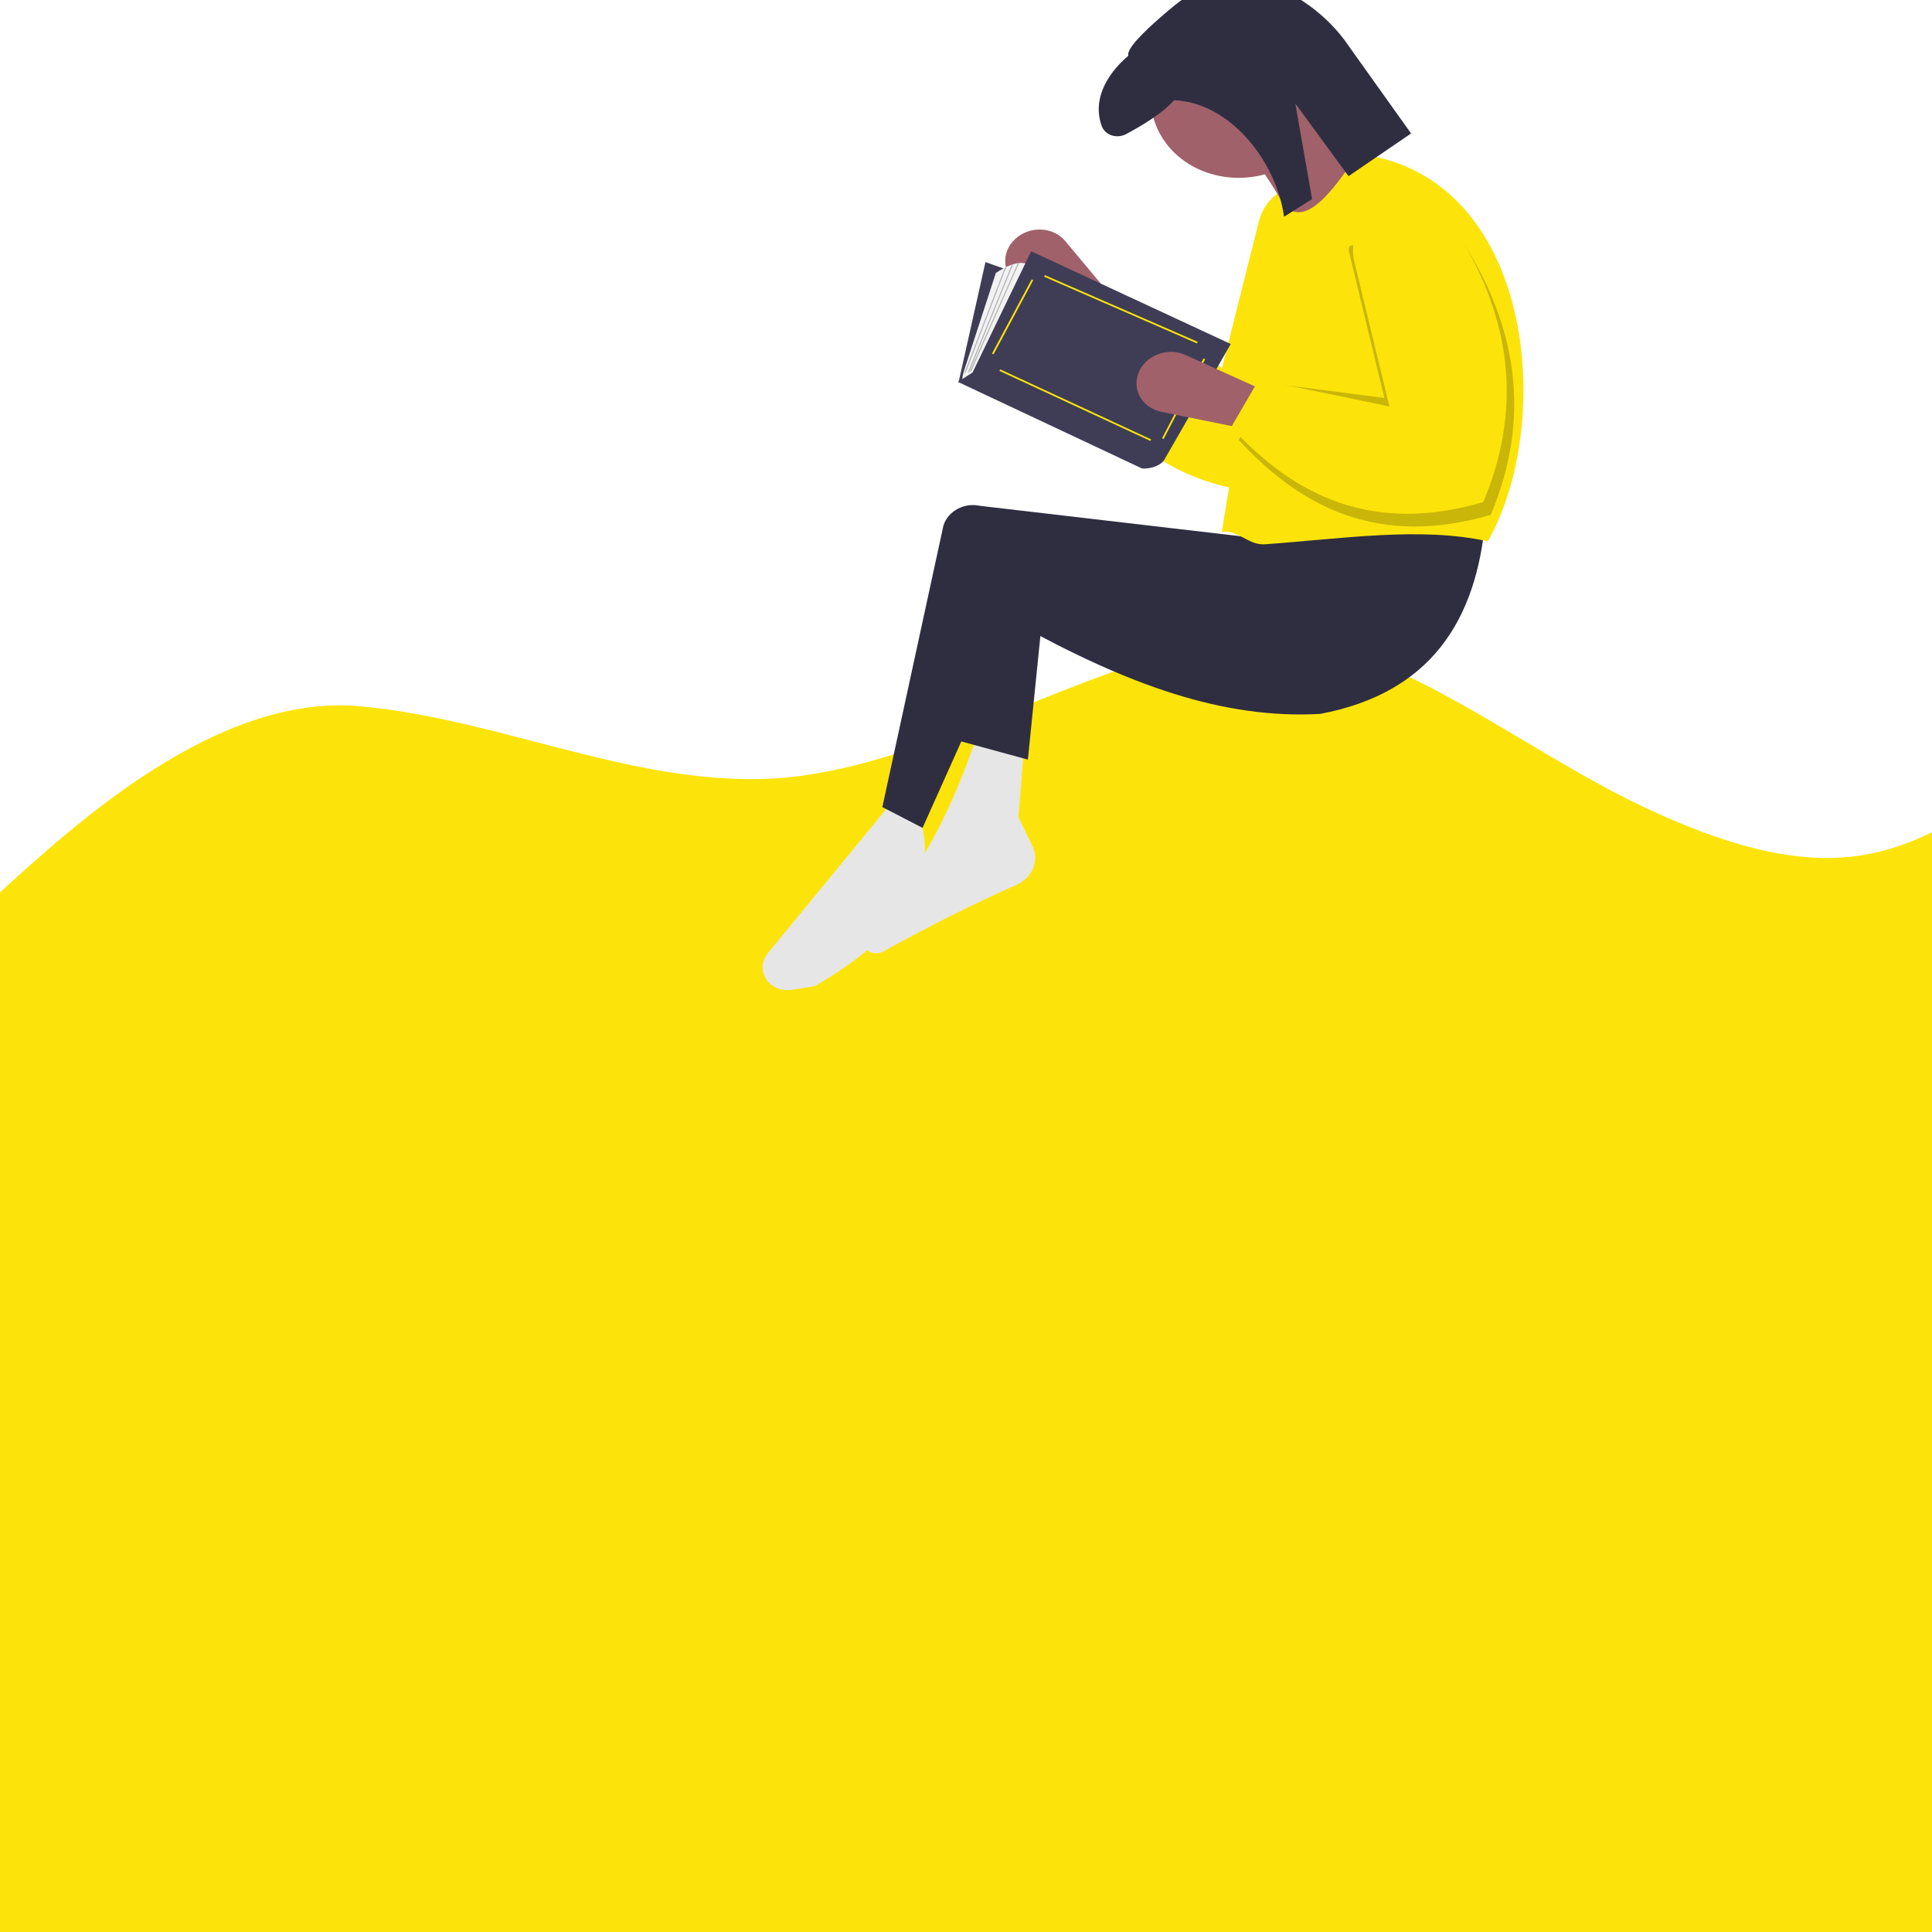
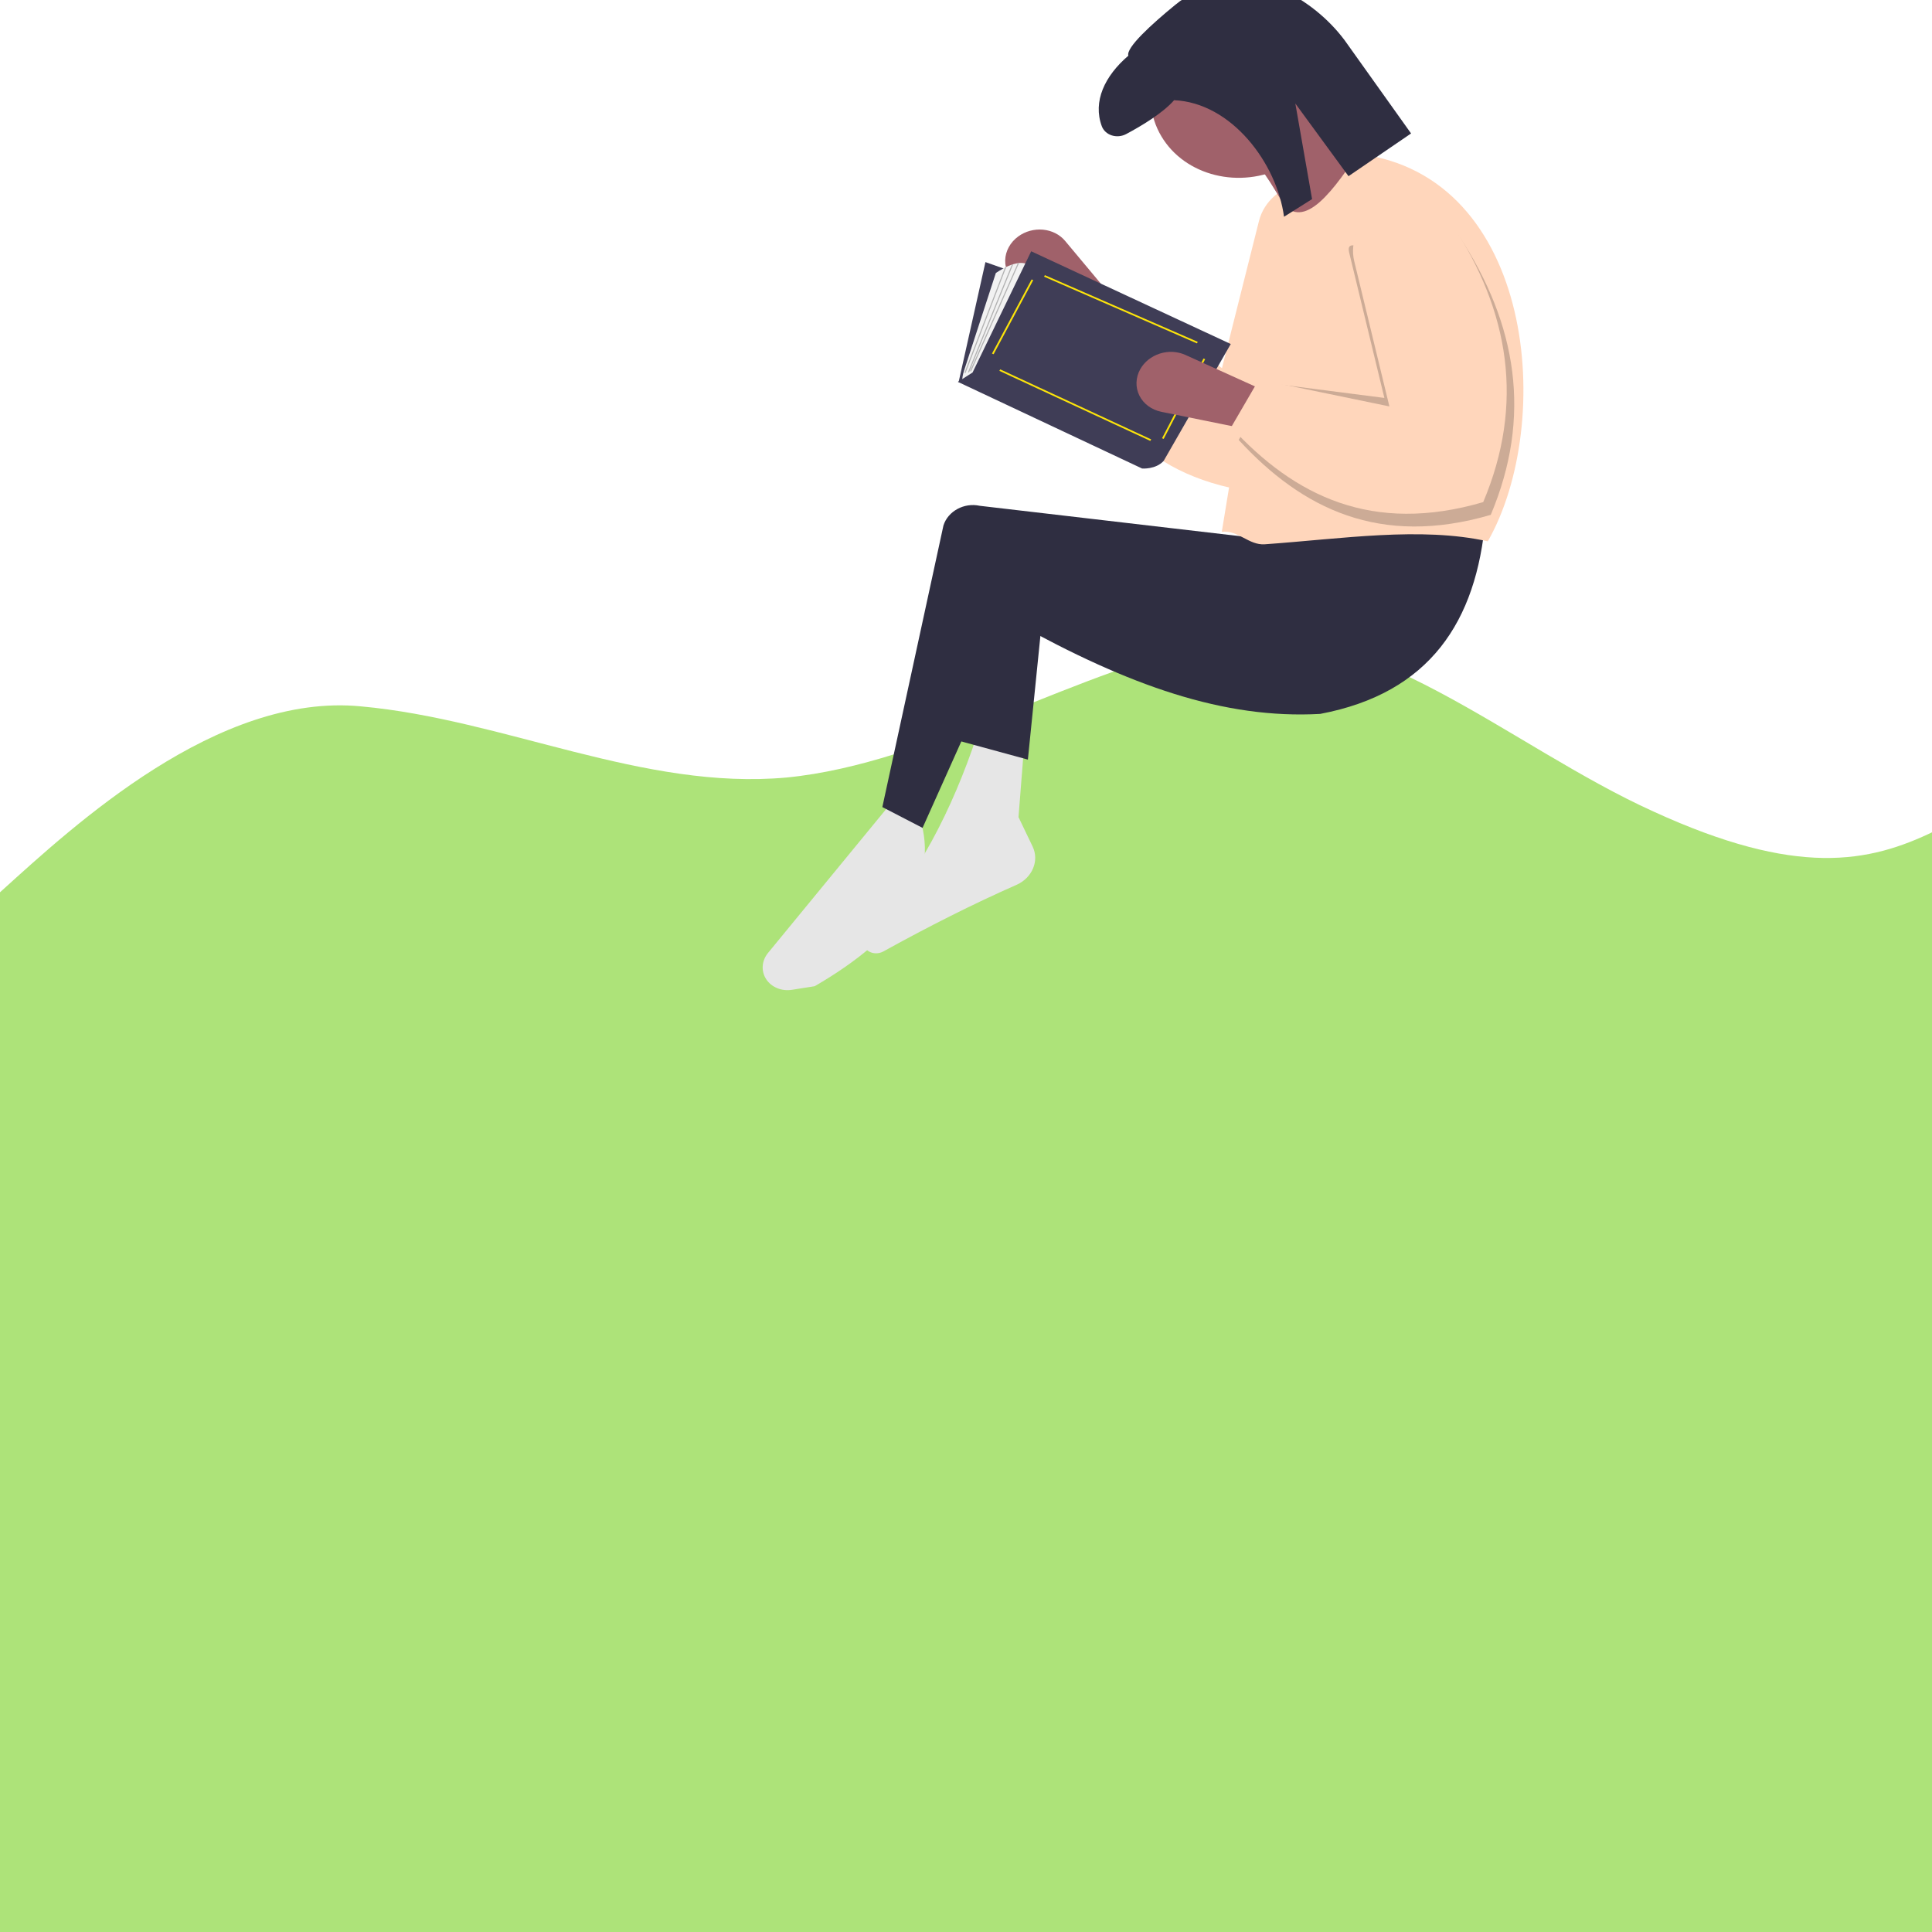
- <svg xmlns="http://www.w3.org/2000/svg" viewBox="0 0 200 200" version="1.1" id="svg4">
+ <svg xmlns="http://www.w3.org/2000/svg" id="svg4" version="1.1" viewBox="0 0 200 200">
  <defs id="defs8" />
-   <path style="stroke-width:0.199" fill="#fce40a" fill-opacity="1" d="M -7.217,98.991 0.215,92.173 C 7.647,85.458 22.511,71.669 37.375,73.124 c 14.864,1.353 29.193,8.718 44.057,7.364 14.864,-1.456 30.264,-11.373 45.128,-14.182 14.864,-2.809 29.728,10.98 44.593,17.696 14.864,6.818 22.308,5.342 29.122,2.03 l 16.006,-7.781 -0.536,37.083 H 208.314 171.153 126.561 81.968 37.375 0.215 -7.217 Z" id="path2" />
-   <path style="stroke-width:0.216" fill="#fce40a" fill-opacity="1" d="m -7.548,308.384 5.3,3.23 c 5.3,3.109 15.868,9.75 26.53,12.859 10.553,3.23 21.168,3.23 31.675,-4.83 10.661,-7.939 13.788,-10.416 24.287,-13.567 10.623,-3.188 27.094,11.942 37.755,11.942 10.569,0 19.552,-15.172 30.213,-11.942 10.522,3.109 24.4,5.629 34.907,7.138 10.646,1.509 21.168,-11.169 26.576,-17.719 l 5.253,-6.43 1.999,-186.291 c -144.093,-16.771 -6.761,-29.239 -224.149,0 l -0.345,166.972 z" id="path2-1" />
-   <g transform="matrix(0.1064063,0,0,0.1153438,14.71113,-228.1988)" id="g1057">
-     <path id="path24-4" fill="#a0616a" d="m 852.386,2190.621 v 0 a 27.161,32.382 83.894 0 1 45.572,4.001 l 49.977,55.175 -32.688,26.446 -64.013,-43.089 a 27.161,32.382 83.894 0 1 1.151,-42.533 z" style="stroke-width:2.397" />
-     <path id="path26-5" fill="#fce40a" d="m 904.462,2270.374 c 23.266,79.24 72.928,138.186 183.367,150.407 80.502,-66.363 110.022,-147.956 100.069,-241.341 a 43.221,51.528 83.894 0 0 -58.114,-37.221 v 0 a 43.199,51.502 83.894 0 0 -43.209,34.49 l -36.005,132.133 -100.321,-68.102 z" style="stroke-width:2.397" />
-     <path id="path28-7" fill="#e6e6e6" d="m 654.346,2863.531 c 83.637,-44.796 121.463,-94.658 102.352,-150.815 l -27.304,-14.355 -120.439,135.286 a 21.098,25.154 83.894 0 0 23.273,33.111 z" style="stroke-width:2.397" />
-     <path id="path30-2" fill="#e6e6e6" d="m 721.162,2832.332 c 43.996,-22.433 87.219,-42.585 129.422,-59.734 a 25.868,30.841 83.894 0 0 15.766,-34.429 l -13.731,-26.391 5.318,-62.255 -45.918,-10.457 c -23.874,65.524 -56.884,126.739 -109.342,178.78 a 11.268,13.434 83.894 0 0 18.485,14.486 z" style="stroke-width:2.397" />
-     <path id="path32-6" fill="#2f2e41" d="m 849.005,2536.831 c 111.147,57.061 203.738,87.107 297.106,82.309 106.742,-18.579 152.135,-83.023 160.781,-174.937 l -202.704,-10.363 -10.335,28.566 -278.962,-30.041 a 24.139,28.778 83.894 0 0 -35.302,17.685 l -59.436,252.716 39.123,18.674 z" style="stroke-width:2.397" />
-     <polygon id="polygon34-8" fill="#2f2e41" points="526.788,549.007 507.788,569.007 473.788,517.007 481.788,502.007 " transform="matrix(-2.310016,1.101249,1.222163,1.905668,1339.317,1016.614)" />
-     <ellipse id="circle36-7" fill="#a0616a" cy="2341.236" cx="214.743" rx="87.009" ry="76.973" transform="matrix(-0.9026721,0.430329,0.5398479,0.8417626,0,0)" style="stroke-width:2.407" />
-     <path id="path38-0" fill="#a0616a" d="m 1126.274,2193.143 71.892,-66.621 a 103.628,123.546 83.894 0 1 -52.835,-49.461 l -71.611,34.139 c 22.72,27.135 41.017,54.422 52.553,81.944 z" style="stroke-width:2.397" />
-     <path id="path40-6" fill="#fce40a" d="m 1050.38,2455.76 c 16.019,-1.817 26.249,12.177 41.842,11.156 75.378,-4.934 151.373,-16.008 216.974,-2.661 65.409,-105.857 46.117,-328.588 -126.514,-347.769 -28.937,40.214 -57.09,72.54 -78.541,37.443 z" style="stroke-width:2.397" />
-     <path id="path42-8" opacity="0.2" d="m 1054.623,2354.204 34.791,-32.76 119.147,14.116 -34.193,-130.268 c -2.372,-9.035 4.407,-7.114 13.974,-4.613 a 43.178,51.477 83.894 0 1 92.805,-10.51 c 56.715,79.279 71.129,162.353 30.908,250.328 -107.773,29.051 -183.46,-5.32 -245.211,-67.236 l 2.962,-4.698 q -7.731,-6.904 -15.184,-14.358 z" style="stroke-width:2.397" />
-     <path id="path44-7" fill="#2f2e41" d="m 1004.837,1982.98 c -22.776,17.233 -47.825,38.209 -45.355,45.428 -23.097,18.245 -34.702,41.105 -25.834,63.293 a 13.96,16.644 83.894 0 0 23.745,7.027 c 14.394,-7.063 35.417,-18.581 46.609,-30.38 55.962,2.288 99.971,56.647 106.933,104.61 l 27.29,-15.842 -16.284,-85.803 51.728,65.228 60.871,-38.34 -64.729,-83.765 a 150.697,179.663 83.894 0 0 -62.091,-46.126 56.913,67.853 83.894 0 0 -7.895,-2.773 79.07,94.268 83.894 0 0 -94.988,17.444 z" style="stroke-width:2.397" />
-     <polygon id="polygon46-3" fill="#3f3d56" points="426.54,381.659 380.285,438.428 411.402,475.011 458.078,419.925 " transform="matrix(-2.310016,1.101249,1.222163,1.905668,1339.317,1016.614)" />
-     <path id="path48-6" fill="#f2f2f2" d="m 814.365,2314.915 48.478,-98.448 c -11.024,-7.301 -32.281,7.019 -32.281,7.019 l -31.023,87.861 a 34.804,41.494 83.894 0 0 -1.744,9.375 v 0 z" style="stroke-width:2.397" />
-     <path id="path50-1" fill="#3f3d56" d="m 807.91,2312.761 57.051,-108.812 194.161,83.223 -65.277,104.886 c -7.658,7.836 -20.969,6.858 -20.969,6.858 L 793.624,2321.14 Z" style="stroke-width:2.397" />
-     <rect id="rect52-0" fill="#fce40a" transform="matrix(-0.9327117,-0.3606229,-0.5014117,0.8652088,0,0)" height="76.855" width="1.71" y="1788.968" x="-1891.22" style="stroke-width:2.412" />
-     <rect id="rect54-8" fill="#fce40a" transform="matrix(-0.9193033,-0.3935498,-0.536561,0.8438615,0,0)" height="1.591" width="159.755" y="1818.732" x="-2129.408" style="stroke-width:2.413" />
-     <rect id="rect56-7" fill="#fce40a" transform="matrix(-0.9363555,-0.3510531,-0.4909647,0.8711795,0,0)" height="82.148" width="1.713" y="1812.877" x="-2055.05" style="stroke-width:2.412" />
-     <rect id="rect58-5" fill="#fce40a" transform="matrix(-0.9276579,-0.3734311,-0.5152311,0.8570513,0,0)" height="1.584" width="160.349" y="1758.468" x="-2083.787" style="stroke-width:2.413" />
-     <rect id="rect60-5" fill="#b3b3b3" transform="matrix(-0.9659674,-0.2586638,-0.3848248,0.9229896,0,0)" height="102.752" width="1.071" y="1942.758" x="-1644.176" style="stroke-width:2.408" />
-     <rect id="rect62-3" fill="#b3b3b3" transform="matrix(-0.9613976,-0.275163,-0.4044701,0.9145512,0,0)" height="105.847" width="1.07" y="1915.323" x="-1687.134" style="stroke-width:2.409" />
-     <rect id="rect64-4" fill="#b3b3b3" transform="matrix(-0.9541271,-0.2994019,-0.4327932,0.9014932,0,0)" height="107.711" width="1.066" y="1876.985" x="-1745.493" style="stroke-width:2.41" />
-     <path id="path66-4" fill="#a0616a" d="m 971.008,2309.864 v 0 a 27.161,32.382 83.894 0 1 43.941,-12.913 l 74.056,30.91 -16.586,35.279 -80.806,-15.114 a 27.161,32.382 83.894 0 1 -20.605,-38.161 z" style="stroke-width:2.397" />
-     <path id="path68-1" fill="#fce40a" d="m 1059.512,2361.827 c 61.751,61.916 137.438,96.287 245.211,67.236 40.221,-87.975 25.806,-171.049 -30.908,-250.328 a 43.221,51.528 83.894 0 0 -72.393,-12.037 v 0 a 43.199,51.502 83.894 0 0 -22.164,46.217 l 34.193,130.268 -126.93,-24.195 z" style="stroke-width:2.397" />
+   <path id="path2" d="M -7.217,98.991 0.215,92.173 C 7.647,85.458 22.511,71.669 37.375,73.124 c 14.864,1.353 29.193,8.718 44.057,7.364 14.864,-1.456 30.264,-11.373 45.128,-14.182 14.864,-2.809 29.728,10.98 44.593,17.696 14.864,6.818 22.308,5.342 29.122,2.03 l 16.006,-7.781 -0.536,37.083 H 208.314 171.153 126.561 81.968 37.375 0.215 -7.217 Z" fill-opacity="1" fill="#fce40a" style="stroke-width:0.199;fill:#ade379;fill-opacity:1" />
+   <path id="path2-1" d="m -7.548,308.384 5.3,3.23 c 5.3,3.109 15.868,9.75 26.53,12.859 10.553,3.23 21.168,3.23 31.675,-4.83 10.661,-7.939 13.788,-10.416 24.287,-13.567 10.623,-3.188 27.094,11.942 37.755,11.942 10.569,0 19.552,-15.172 30.213,-11.942 10.522,3.109 24.4,5.629 34.907,7.138 10.646,1.509 21.168,-11.169 26.576,-17.719 l 5.253,-6.43 1.999,-186.291 c -144.093,-16.771 -6.761,-29.239 -224.149,0 l -0.345,166.972 z" fill-opacity="1" fill="#fce40a" style="stroke-width:0.216;fill:#ade379;fill-opacity:1" />
+   <g id="g1057" transform="matrix(0.1064063,0,0,0.1153438,14.71113,-228.1988)">
+     <path style="stroke-width:2.397" d="m 852.386,2190.621 v 0 a 27.161,32.382 83.894 0 1 45.572,4.001 l 49.977,55.175 -32.688,26.446 -64.013,-43.089 a 27.161,32.382 83.894 0 1 1.151,-42.533 z" fill="#a0616a" id="path24-4" />
+     <path style="stroke-width:2.397;fill:#ffd6bb;fill-opacity:1" d="m 904.462,2270.374 c 23.266,79.24 72.928,138.186 183.367,150.407 80.502,-66.363 110.022,-147.956 100.069,-241.341 a 43.221,51.528 83.894 0 0 -58.114,-37.221 v 0 a 43.199,51.502 83.894 0 0 -43.209,34.49 l -36.005,132.133 -100.321,-68.102 z" fill="#fce40a" id="path26-5" />
+     <path style="stroke-width:2.397" d="m 654.346,2863.531 c 83.637,-44.796 121.463,-94.658 102.352,-150.815 l -27.304,-14.355 -120.439,135.286 a 21.098,25.154 83.894 0 0 23.273,33.111 z" fill="#e6e6e6" id="path28-7" />
+     <path style="stroke-width:2.397" d="m 721.162,2832.332 c 43.996,-22.433 87.219,-42.585 129.422,-59.734 a 25.868,30.841 83.894 0 0 15.766,-34.429 l -13.731,-26.391 5.318,-62.255 -45.918,-10.457 c -23.874,65.524 -56.884,126.739 -109.342,178.78 a 11.268,13.434 83.894 0 0 18.485,14.486 z" fill="#e6e6e6" id="path30-2" />
+     <path style="stroke-width:2.397" d="m 849.005,2536.831 c 111.147,57.061 203.738,87.107 297.106,82.309 106.742,-18.579 152.135,-83.023 160.781,-174.937 l -202.704,-10.363 -10.335,28.566 -278.962,-30.041 a 24.139,28.778 83.894 0 0 -35.302,17.685 l -59.436,252.716 39.123,18.674 z" fill="#2f2e41" id="path32-6" />
+     <polygon transform="matrix(-2.310016,1.101249,1.222163,1.905668,1339.317,1016.614)" points="526.788,549.007 507.788,569.007 473.788,517.007 481.788,502.007 " fill="#2f2e41" id="polygon34-8" />
+     <ellipse style="stroke-width:2.407" transform="matrix(-0.9026721,0.430329,0.5398479,0.8417626,0,0)" ry="76.973" rx="87.009" cx="214.743" cy="2341.236" fill="#a0616a" id="circle36-7" />
+     <path style="stroke-width:2.397" d="m 1126.274,2193.143 71.892,-66.621 a 103.628,123.546 83.894 0 1 -52.835,-49.461 l -71.611,34.139 c 22.72,27.135 41.017,54.422 52.553,81.944 z" fill="#a0616a" id="path38-0" />
+     <path style="stroke-width:2.397;fill:#ffd6bb;fill-opacity:1" d="m 1050.38,2455.76 c 16.019,-1.817 26.249,12.177 41.842,11.156 75.378,-4.934 151.373,-16.008 216.974,-2.661 65.409,-105.857 46.117,-328.588 -126.514,-347.769 -28.937,40.214 -57.09,72.54 -78.541,37.443 z" fill="#fce40a" id="path40-6" />
+     <path style="stroke-width:2.397" d="m 1054.623,2354.204 34.791,-32.76 119.147,14.116 -34.193,-130.268 c -2.372,-9.035 4.407,-7.114 13.974,-4.613 a 43.178,51.477 83.894 0 1 92.805,-10.51 c 56.715,79.279 71.129,162.353 30.908,250.328 -107.773,29.051 -183.46,-5.32 -245.211,-67.236 l 2.962,-4.698 q -7.731,-6.904 -15.184,-14.358 z" opacity="0.2" id="path42-8" />
+     <path style="stroke-width:2.397" d="m 1004.837,1982.98 c -22.776,17.233 -47.825,38.209 -45.355,45.428 -23.097,18.245 -34.702,41.105 -25.834,63.293 a 13.96,16.644 83.894 0 0 23.745,7.027 c 14.394,-7.063 35.417,-18.581 46.609,-30.38 55.962,2.288 99.971,56.647 106.933,104.61 l 27.29,-15.842 -16.284,-85.803 51.728,65.228 60.871,-38.34 -64.729,-83.765 a 150.697,179.663 83.894 0 0 -62.091,-46.126 56.913,67.853 83.894 0 0 -7.895,-2.773 79.07,94.268 83.894 0 0 -94.988,17.444 z" fill="#2f2e41" id="path44-7" />
+     <polygon transform="matrix(-2.310016,1.101249,1.222163,1.905668,1339.317,1016.614)" points="426.54,381.659 380.285,438.428 411.402,475.011 458.078,419.925 " fill="#3f3d56" id="polygon46-3" />
+     <path style="stroke-width:2.397" d="m 814.365,2314.915 48.478,-98.448 c -11.024,-7.301 -32.281,7.019 -32.281,7.019 l -31.023,87.861 a 34.804,41.494 83.894 0 0 -1.744,9.375 v 0 z" fill="#f2f2f2" id="path48-6" />
+     <path style="stroke-width:2.397" d="m 807.91,2312.761 57.051,-108.812 194.161,83.223 -65.277,104.886 c -7.658,7.836 -20.969,6.858 -20.969,6.858 L 793.624,2321.14 Z" fill="#3f3d56" id="path50-1" />
+     <rect style="stroke-width:2.412" x="-1891.22" y="1788.968" width="1.71" height="76.855" transform="matrix(-0.9327117,-0.3606229,-0.5014117,0.8652088,0,0)" fill="#fce40a" id="rect52-0" />
+     <rect style="stroke-width:2.413" x="-2129.408" y="1818.732" width="159.755" height="1.591" transform="matrix(-0.9193033,-0.3935498,-0.536561,0.8438615,0,0)" fill="#fce40a" id="rect54-8" />
+     <rect style="stroke-width:2.412" x="-2055.05" y="1812.877" width="1.713" height="82.148" transform="matrix(-0.9363555,-0.3510531,-0.4909647,0.8711795,0,0)" fill="#fce40a" id="rect56-7" />
+     <rect style="stroke-width:2.413" x="-2083.787" y="1758.468" width="160.349" height="1.584" transform="matrix(-0.9276579,-0.3734311,-0.5152311,0.8570513,0,0)" fill="#fce40a" id="rect58-5" />
+     <rect style="stroke-width:2.408" x="-1644.176" y="1942.758" width="1.071" height="102.752" transform="matrix(-0.9659674,-0.2586638,-0.3848248,0.9229896,0,0)" fill="#b3b3b3" id="rect60-5" />
+     <rect style="stroke-width:2.409" x="-1687.134" y="1915.323" width="1.07" height="105.847" transform="matrix(-0.9613976,-0.275163,-0.4044701,0.9145512,0,0)" fill="#b3b3b3" id="rect62-3" />
+     <rect style="stroke-width:2.41" x="-1745.493" y="1876.985" width="1.066" height="107.711" transform="matrix(-0.9541271,-0.2994019,-0.4327932,0.9014932,0,0)" fill="#b3b3b3" id="rect64-4" />
+     <path style="stroke-width:2.397" d="m 971.008,2309.864 v 0 a 27.161,32.382 83.894 0 1 43.941,-12.913 l 74.056,30.91 -16.586,35.279 -80.806,-15.114 a 27.161,32.382 83.894 0 1 -20.605,-38.161 z" fill="#a0616a" id="path66-4" />
+     <path style="stroke-width:2.397;fill:#ffd6bb;fill-opacity:1" d="m 1059.512,2361.827 c 61.751,61.916 137.438,96.287 245.211,67.236 40.221,-87.975 25.806,-171.049 -30.908,-250.328 a 43.221,51.528 83.894 0 0 -72.393,-12.037 v 0 a 43.199,51.502 83.894 0 0 -22.164,46.217 l 34.193,130.268 -126.93,-24.195 z" fill="#fce40a" id="path68-1" />
  </g>
</svg>
